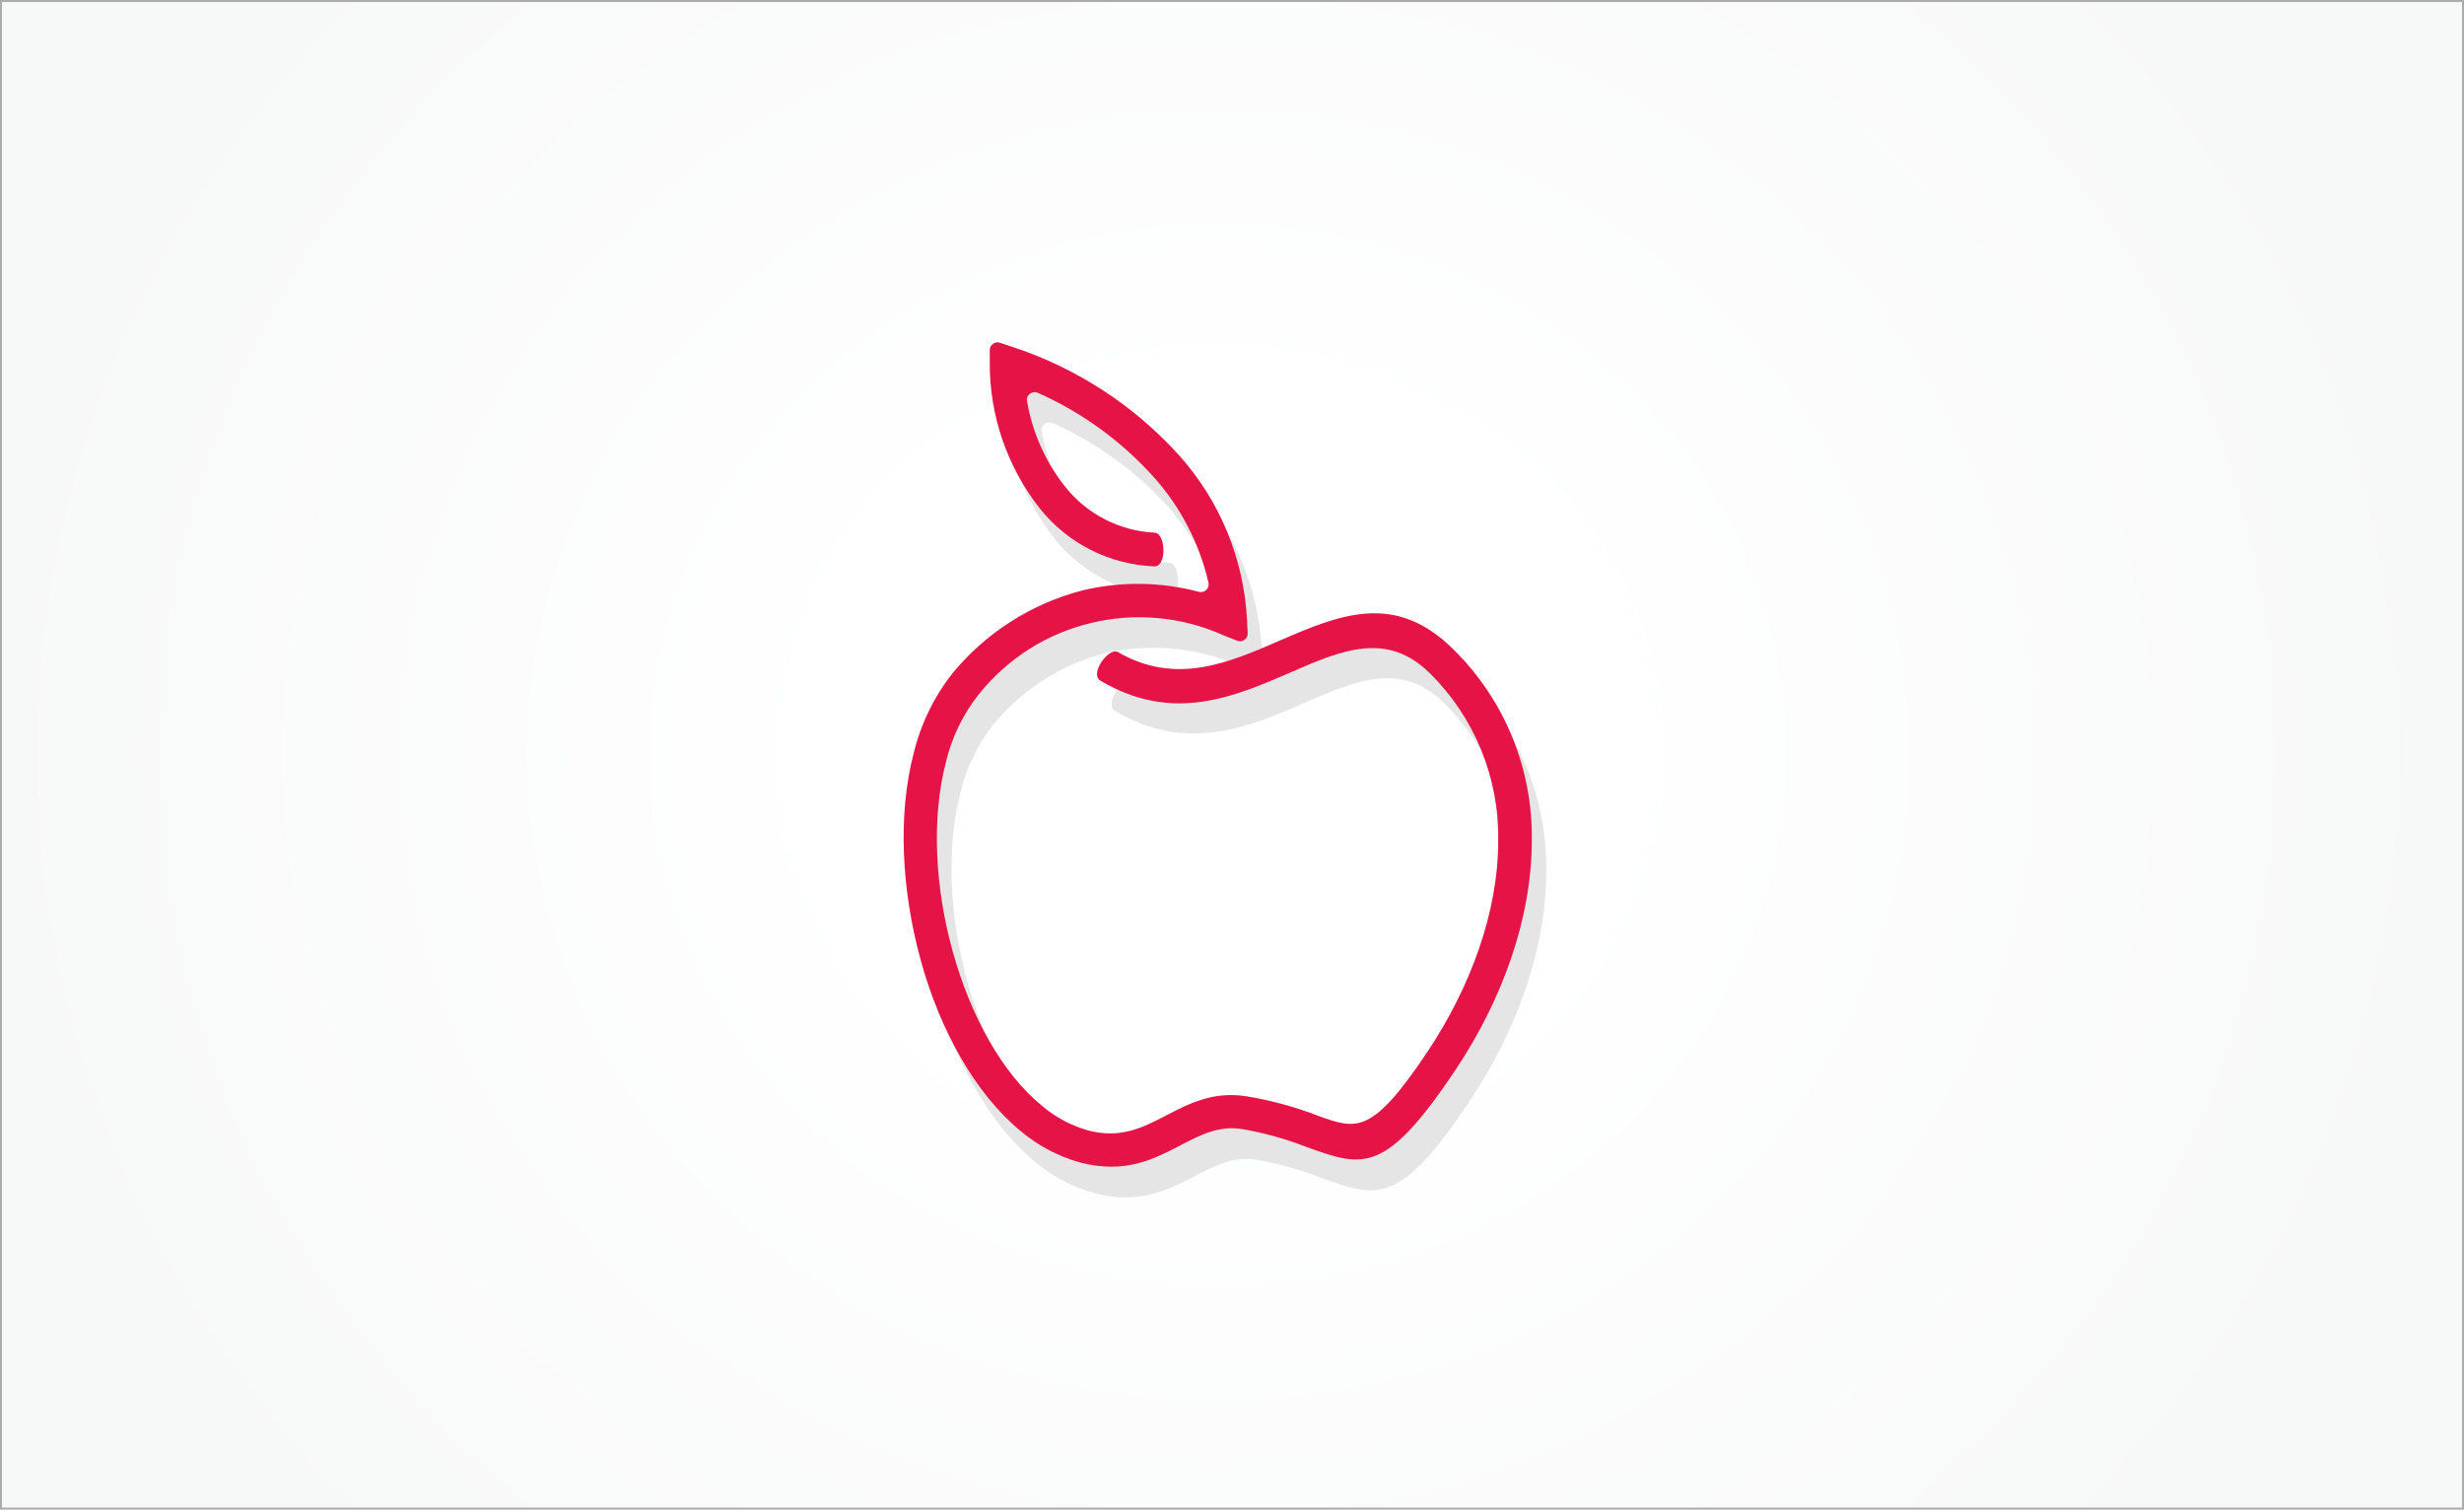
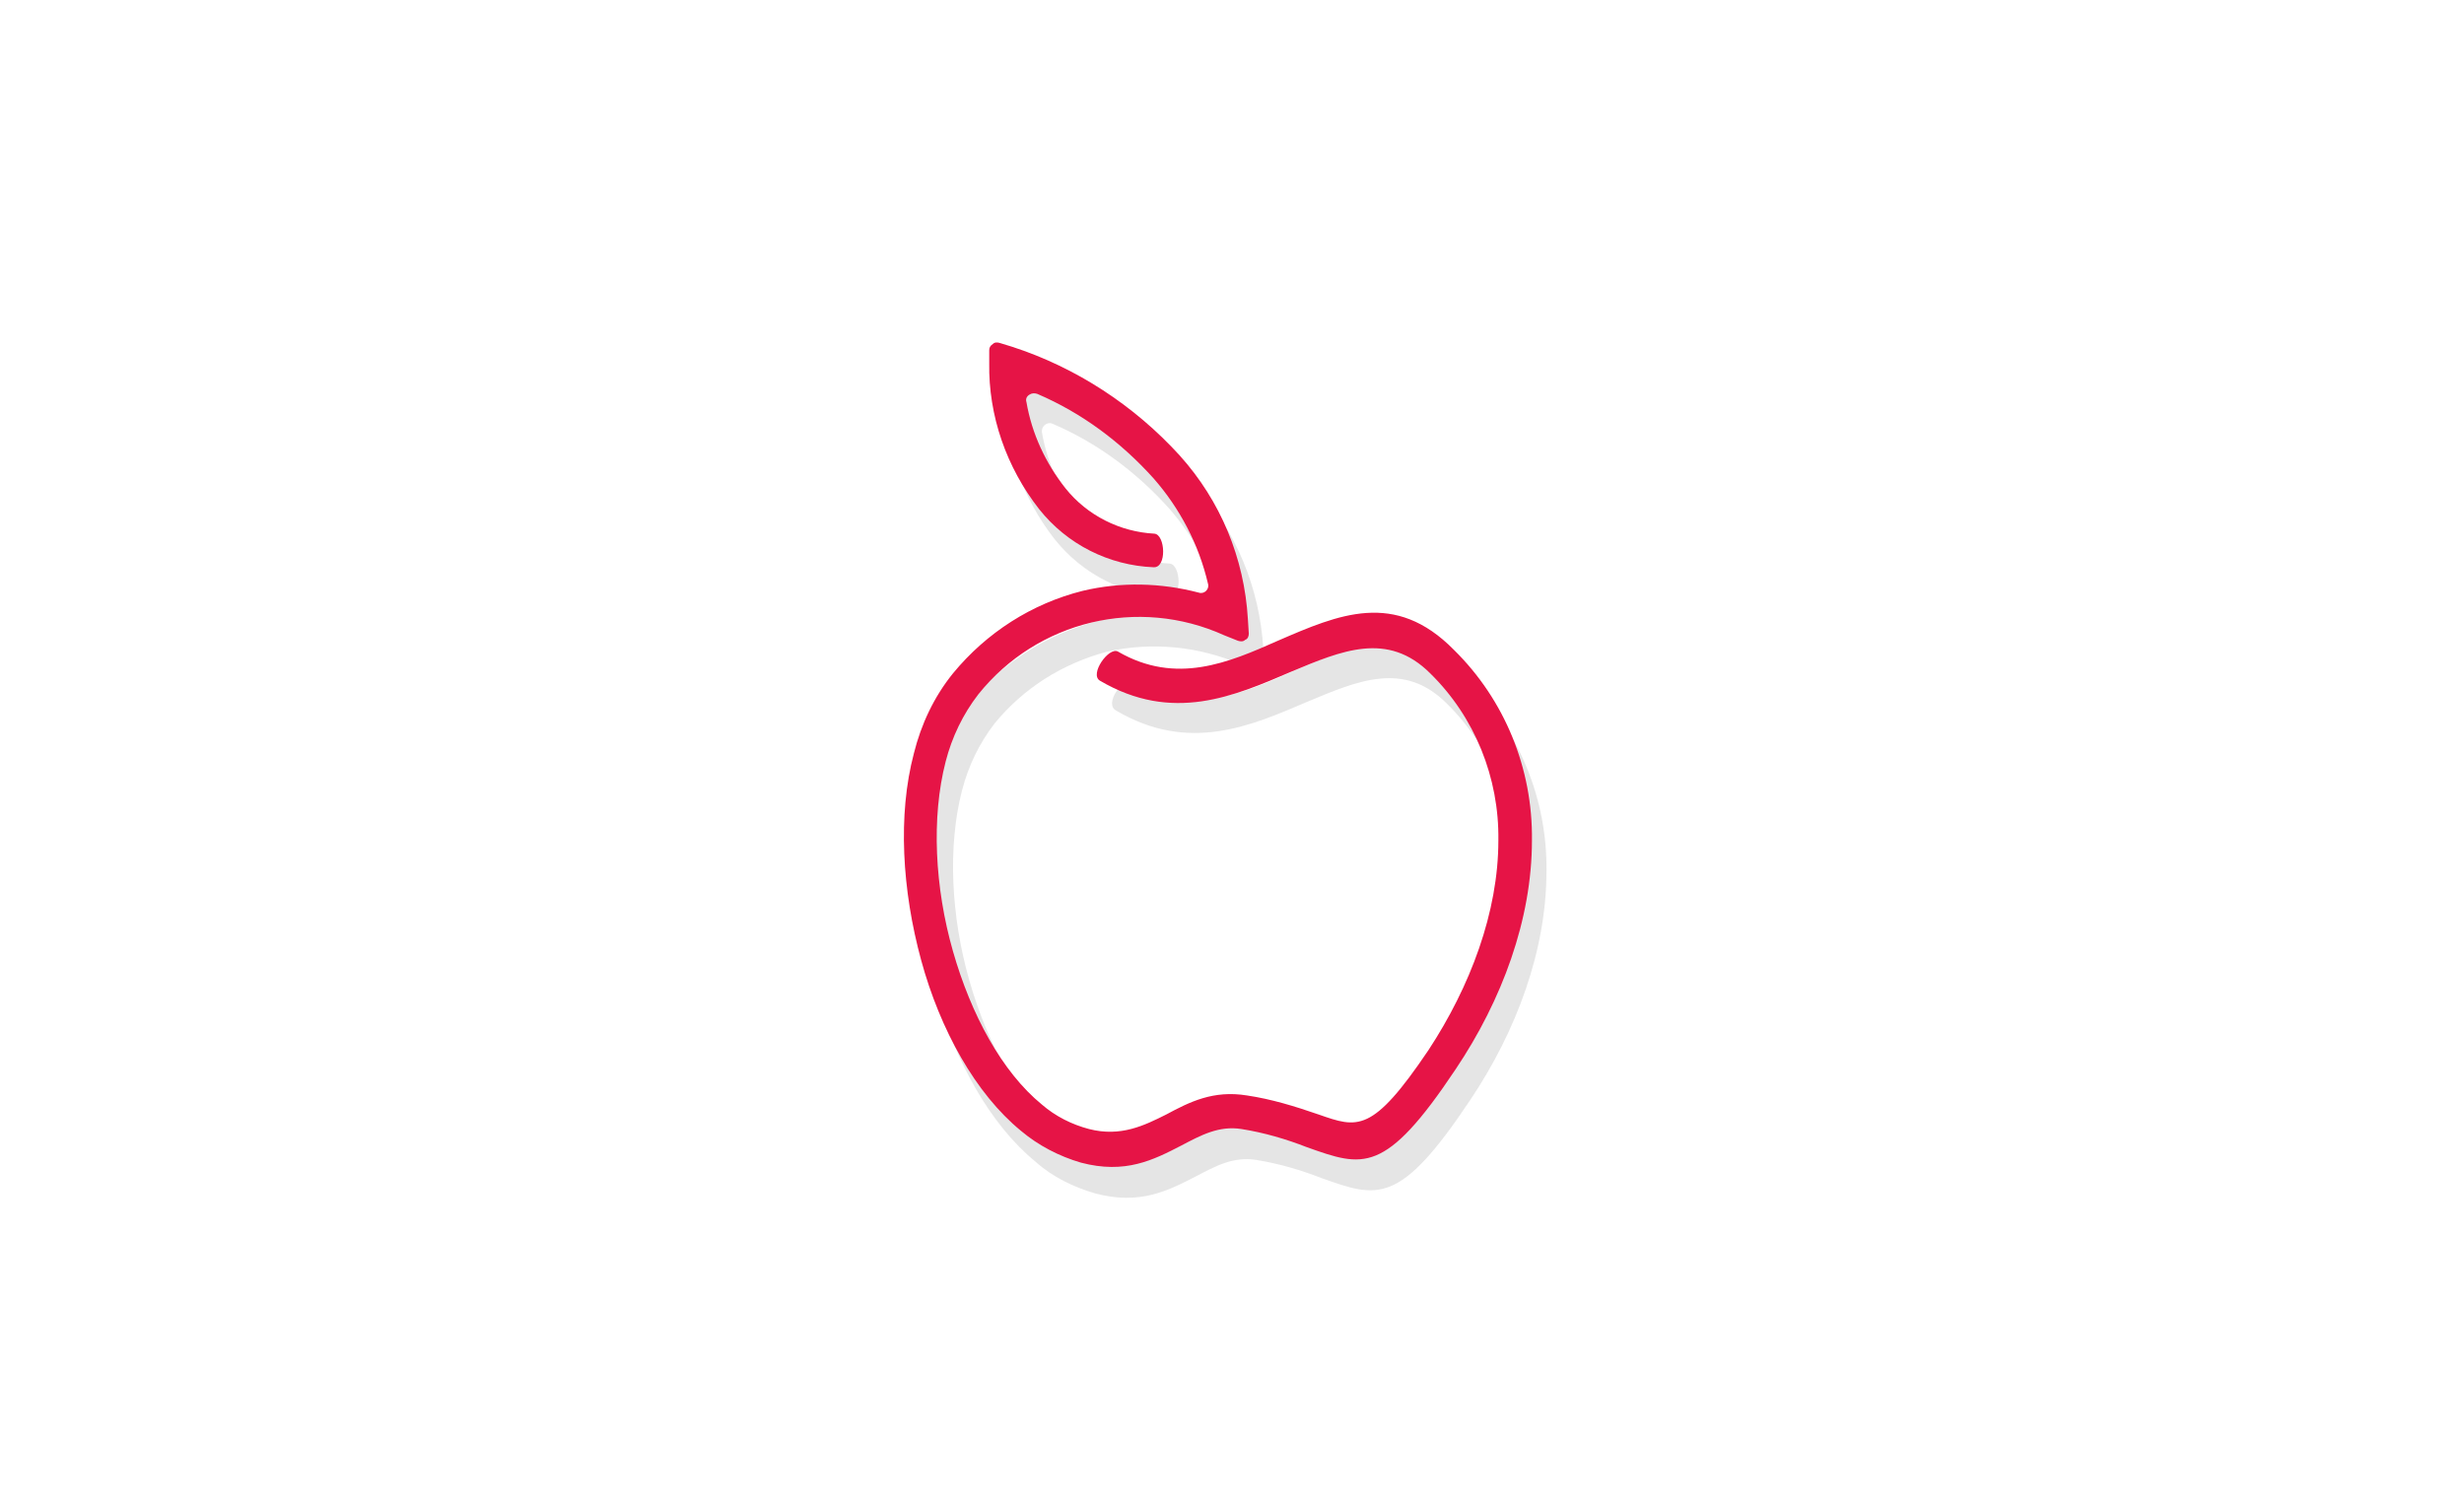
- <svg xmlns="http://www.w3.org/2000/svg" viewBox="0 0 271.48 166.31">
-   <defs>
-     <style>.cls-1{stroke:#ababab;stroke-miterlimit:2.61;stroke-width:0.22px;fill:url(#GradientFill_1);}.cls-2{fill:#e5e5e5;}.cls-3{fill:#e61446;}</style>
-     <radialGradient id="GradientFill_1" cx="424.01" cy="309.85" r="228.09" gradientTransform="translate(-120.22 -90.35) scale(0.6 0.56)" gradientUnits="userSpaceOnUse">
-       <stop offset="0" stop-color="#fff" />
-       <stop offset="0.31" stop-color="#fff" />
-       <stop offset="1" stop-color="#f7f8f8" />
-     </radialGradient>
-   </defs>
-   <g id="Layer_1" data-name="Layer 1">
-     <rect class="cls-1" x="0.11" y="0.11" width="271.26" height="166.1" />
-   </g>
-   <g id="Layer_2" data-name="Layer 2">
-     <path class="cls-2" d="M296.49,386.62c6.36,3.7,12.2,1.17,17.64-1.2,6.68-2.89,12.85-5.56,19.36,1a28.89,28.89,0,0,1,8.58,21c0,8.7-3.33,17.65-8.35,25.19-7.79,11.71-10.24,10.83-16.44,8.59a35.91,35.91,0,0,0-7.21-2c-2.49-.39-4.53.67-6.61,1.75-3.06,1.59-6.2,3.23-11.14,1.94a17.16,17.16,0,0,1-6.57-3.46c-5-4.12-8.89-11.12-11-18.8s-2.57-16-.78-22.83a22.86,22.86,0,0,1,4.29-8.82,27.47,27.47,0,0,1,14.36-9.19,26.31,26.31,0,0,1,12.82.17.84.84,0,0,0,.8-.21.85.85,0,0,0,.24-.8,26.35,26.35,0,0,0-6-11.6,37.59,37.59,0,0,0-12.8-9.31.85.85,0,0,0-1.19.92,20.83,20.83,0,0,0,4.25,9.48,13.41,13.41,0,0,0,9.83,5c1.19.06,1.36,3.78-.08,3.71a17,17,0,0,1-12.59-6.37,25.79,25.79,0,0,1-5.52-16.09v-1.39a.84.84,0,0,1,.36-.69.83.83,0,0,1,.76-.11l1.32.43a42.7,42.7,0,0,1,18.45,12,29.36,29.36,0,0,1,7.45,18l.08,1.55a.85.85,0,0,1-1.16.83l-1.45-.57a24,24,0,0,0-14.71-1.36,23.73,23.73,0,0,0-12.38,7.94,19.25,19.25,0,0,0-3.56,7.4c-1.62,6.24-1.2,13.89.77,20.93s5.39,13.3,9.8,16.92a13.71,13.71,0,0,0,5.16,2.75c3.55.92,6.06-.38,8.5-1.65,2.63-1.37,5.19-2.7,8.87-2.14a39.69,39.69,0,0,1,7.9,2.15c4.26,1.54,5.93,2.14,12.12-7.15,4.64-7,7.73-15.21,7.73-23.15a25.33,25.33,0,0,0-7.5-18.42c-4.74-4.74-9.8-2.54-15.27-.17-6.32,2.74-13.1,5.68-21.06.95C293.3,389,295.46,386,296.49,386.62Z" transform="translate(-171.71 -311.43)" />
-     <path class="cls-3" d="M294.9,383.28c6.36,3.69,12.2,1.16,17.64-1.2,6.68-2.89,12.85-5.57,19.36.95a28.91,28.91,0,0,1,8.58,21c0,8.7-3.33,17.65-8.35,25.19-7.79,11.7-10.24,10.82-16.44,8.59a36.51,36.51,0,0,0-7.21-2c-2.49-.38-4.53.68-6.61,1.76-3.06,1.59-6.2,3.22-11.14,1.94a17.33,17.33,0,0,1-6.57-3.47c-5-4.11-8.89-11.12-11-18.79s-2.57-16-.78-22.84a23,23,0,0,1,4.29-8.82A27.47,27.47,0,0,1,291,376.47a26.19,26.19,0,0,1,12.82.17.85.85,0,0,0,.8-.22.84.84,0,0,0,.24-.79,26.29,26.29,0,0,0-6-11.6,37.76,37.76,0,0,0-12.8-9.32.85.85,0,0,0-.88.11.81.81,0,0,0-.31.82,20.83,20.83,0,0,0,4.25,9.48,13.44,13.44,0,0,0,9.83,5c1.19.06,1.36,3.77-.08,3.71a17,17,0,0,1-12.59-6.37,25.82,25.82,0,0,1-5.52-16.1V350a.83.83,0,0,1,.36-.69.8.8,0,0,1,.76-.12l1.32.44a42.67,42.67,0,0,1,18.45,12,29.39,29.39,0,0,1,7.45,18l.08,1.56a.82.82,0,0,1-.35.73.84.84,0,0,1-.81.1l-1.45-.57A22.66,22.66,0,0,0,279.49,388a19.18,19.18,0,0,0-3.56,7.4c-1.62,6.23-1.2,13.89.77,20.93s5.39,13.3,9.8,16.92a13.55,13.55,0,0,0,5.16,2.74c3.55.93,6.06-.38,8.5-1.65,2.63-1.36,5.19-2.69,8.87-2.13a39.69,39.69,0,0,1,7.9,2.15c4.26,1.53,5.93,2.14,12.12-7.15,4.64-7,7.73-15.22,7.73-23.15a25.31,25.31,0,0,0-7.5-18.42c-4.74-4.74-9.8-2.55-15.27-.17-6.32,2.74-13.1,5.68-21.06.95C291.71,385.69,293.87,382.68,294.9,383.28Z" transform="translate(-171.71 -311.43)" />
+ <svg xmlns="http://www.w3.org/2000/svg" version="1.1" id="apple" x="0px" y="0px" viewBox="0 0 271.5 166.3" style="enable-background:new 0 0 271.5 166.3;" xml:space="preserve">
+   <style type="text/css">
+ 	.st0{fill:#E5E5E5;}
+ 	.st1{fill:#E61446;}
+ </style>
+   <g id="_x31_">
+     <path class="st0" d="M124.8,75.2c6.4,3.7,12.2,1.2,17.6-1.2c6.7-2.9,12.9-5.6,19.4,1c5.6,5.5,8.7,13.1,8.6,21   c0,8.7-3.3,17.6-8.4,25.2c-7.8,11.7-10.2,10.8-16.4,8.6c-2.3-0.9-4.7-1.6-7.2-2c-2.5-0.4-4.5,0.7-6.6,1.8   c-3.1,1.6-6.2,3.2-11.1,1.9c-2.4-0.7-4.7-1.8-6.6-3.5c-5-4.1-8.9-11.1-11-18.8s-2.6-16-0.8-22.8c0.8-3.2,2.2-6.2,4.3-8.8   c3.7-4.5,8.7-7.7,14.4-9.2c4.2-1,8.6-0.9,12.8,0.2c0.3,0.1,0.6,0,0.8-0.2c0.2-0.2,0.3-0.5,0.2-0.8c-1-4.3-3.1-8.3-6-11.6   c-3.6-4-7.9-7.2-12.8-9.3c-0.4-0.2-0.9,0-1.1,0.4c-0.1,0.2-0.1,0.3-0.1,0.5c0.6,3.5,2.1,6.7,4.3,9.5c2.4,3,6,4.8,9.8,5   c1.2,0.1,1.4,3.8-0.1,3.7c-4.9-0.2-9.5-2.5-12.6-6.4c-3.6-4.6-5.6-10.3-5.5-16.1v-1.4c0-0.3,0.1-0.5,0.4-0.7   c0.2-0.2,0.5-0.2,0.8-0.1l1.3,0.4c7.1,2.3,13.5,6.5,18.5,12c4.5,5,7.1,11.3,7.5,18l0.1,1.5c0,0.5-0.3,0.9-0.8,0.9   c-0.1,0-0.2,0-0.3-0.1l-1.5-0.6c-4.6-2-9.8-2.5-14.7-1.4c-4.9,1.3-9.2,4-12.4,7.9c-1.7,2.2-2.9,4.7-3.6,7.4   c-1.6,6.2-1.2,13.9,0.8,20.9s5.4,13.3,9.8,16.9c1.5,1.3,3.3,2.2,5.2,2.8c3.5,0.9,6.1-0.4,8.5-1.6c2.6-1.4,5.2-2.7,8.9-2.1   c2.7,0.4,5.3,1.2,7.9,2.1c4.3,1.5,5.9,2.1,12.1-7.1c4.6-7,7.7-15.2,7.7-23.1c0.1-6.9-2.6-13.6-7.5-18.4c-4.7-4.7-9.8-2.5-15.3-0.2   c-6.3,2.7-13.1,5.7-21.1,1C121.6,77.6,123.7,74.6,124.8,75.2z" />
+     <path class="st1" d="M123.2,71.8c6.4,3.7,12.2,1.2,17.6-1.2c6.7-2.9,12.9-5.6,19.4,1c5.6,5.5,8.7,13.1,8.6,21   c0,8.7-3.3,17.6-8.4,25.2c-7.8,11.7-10.2,10.8-16.4,8.6c-2.3-0.9-4.7-1.6-7.2-2c-2.5-0.4-4.5,0.7-6.6,1.8   c-3.1,1.6-6.2,3.2-11.1,1.9c-2.4-0.7-4.7-1.9-6.6-3.5c-5-4.1-8.9-11.1-11-18.8s-2.6-16-0.8-22.8c0.8-3.2,2.2-6.2,4.3-8.8   c3.7-4.5,8.7-7.7,14.3-9.1c4.2-1,8.6-0.9,12.8,0.2c0.3,0.1,0.6,0,0.8-0.2c0.2-0.2,0.3-0.5,0.2-0.8c-1-4.3-3.1-8.3-6-11.6   c-3.6-4-7.9-7.2-12.8-9.3c-0.3-0.1-0.6-0.1-0.9,0.1c-0.3,0.2-0.4,0.5-0.3,0.8c0.6,3.5,2.1,6.7,4.3,9.5c2.4,3,6,4.8,9.8,5   c1.2,0.1,1.4,3.8-0.1,3.7c-4.9-0.2-9.5-2.5-12.6-6.4c-3.6-4.6-5.6-10.3-5.5-16.1v-1.4c0-0.3,0.1-0.5,0.4-0.7   c0.2-0.2,0.5-0.2,0.8-0.1l1.3,0.4c7.1,2.3,13.5,6.5,18.5,12c4.5,5,7.1,11.3,7.5,18l0.1,1.6c0,0.3-0.1,0.6-0.4,0.7   c-0.2,0.2-0.5,0.2-0.8,0.1l-1.5-0.6c-9.5-4.3-20.6-1.6-27.1,6.5c-1.7,2.2-2.9,4.7-3.6,7.4c-1.6,6.2-1.2,13.9,0.8,20.9   s5.4,13.3,9.8,16.9c1.5,1.3,3.3,2.2,5.2,2.7c3.5,0.9,6.1-0.4,8.5-1.6c2.6-1.4,5.2-2.7,8.9-2.1c2.7,0.4,5.3,1.2,7.9,2.1   c4.3,1.5,5.9,2.1,12.1-7.1c4.6-7,7.7-15.2,7.7-23.1c0.1-6.9-2.6-13.6-7.5-18.4c-4.7-4.7-9.8-2.5-15.3-0.2c-6.3,2.7-13.1,5.7-21.1,1   C120,74.3,122.2,71.2,123.2,71.8z" />
  </g>
</svg>
